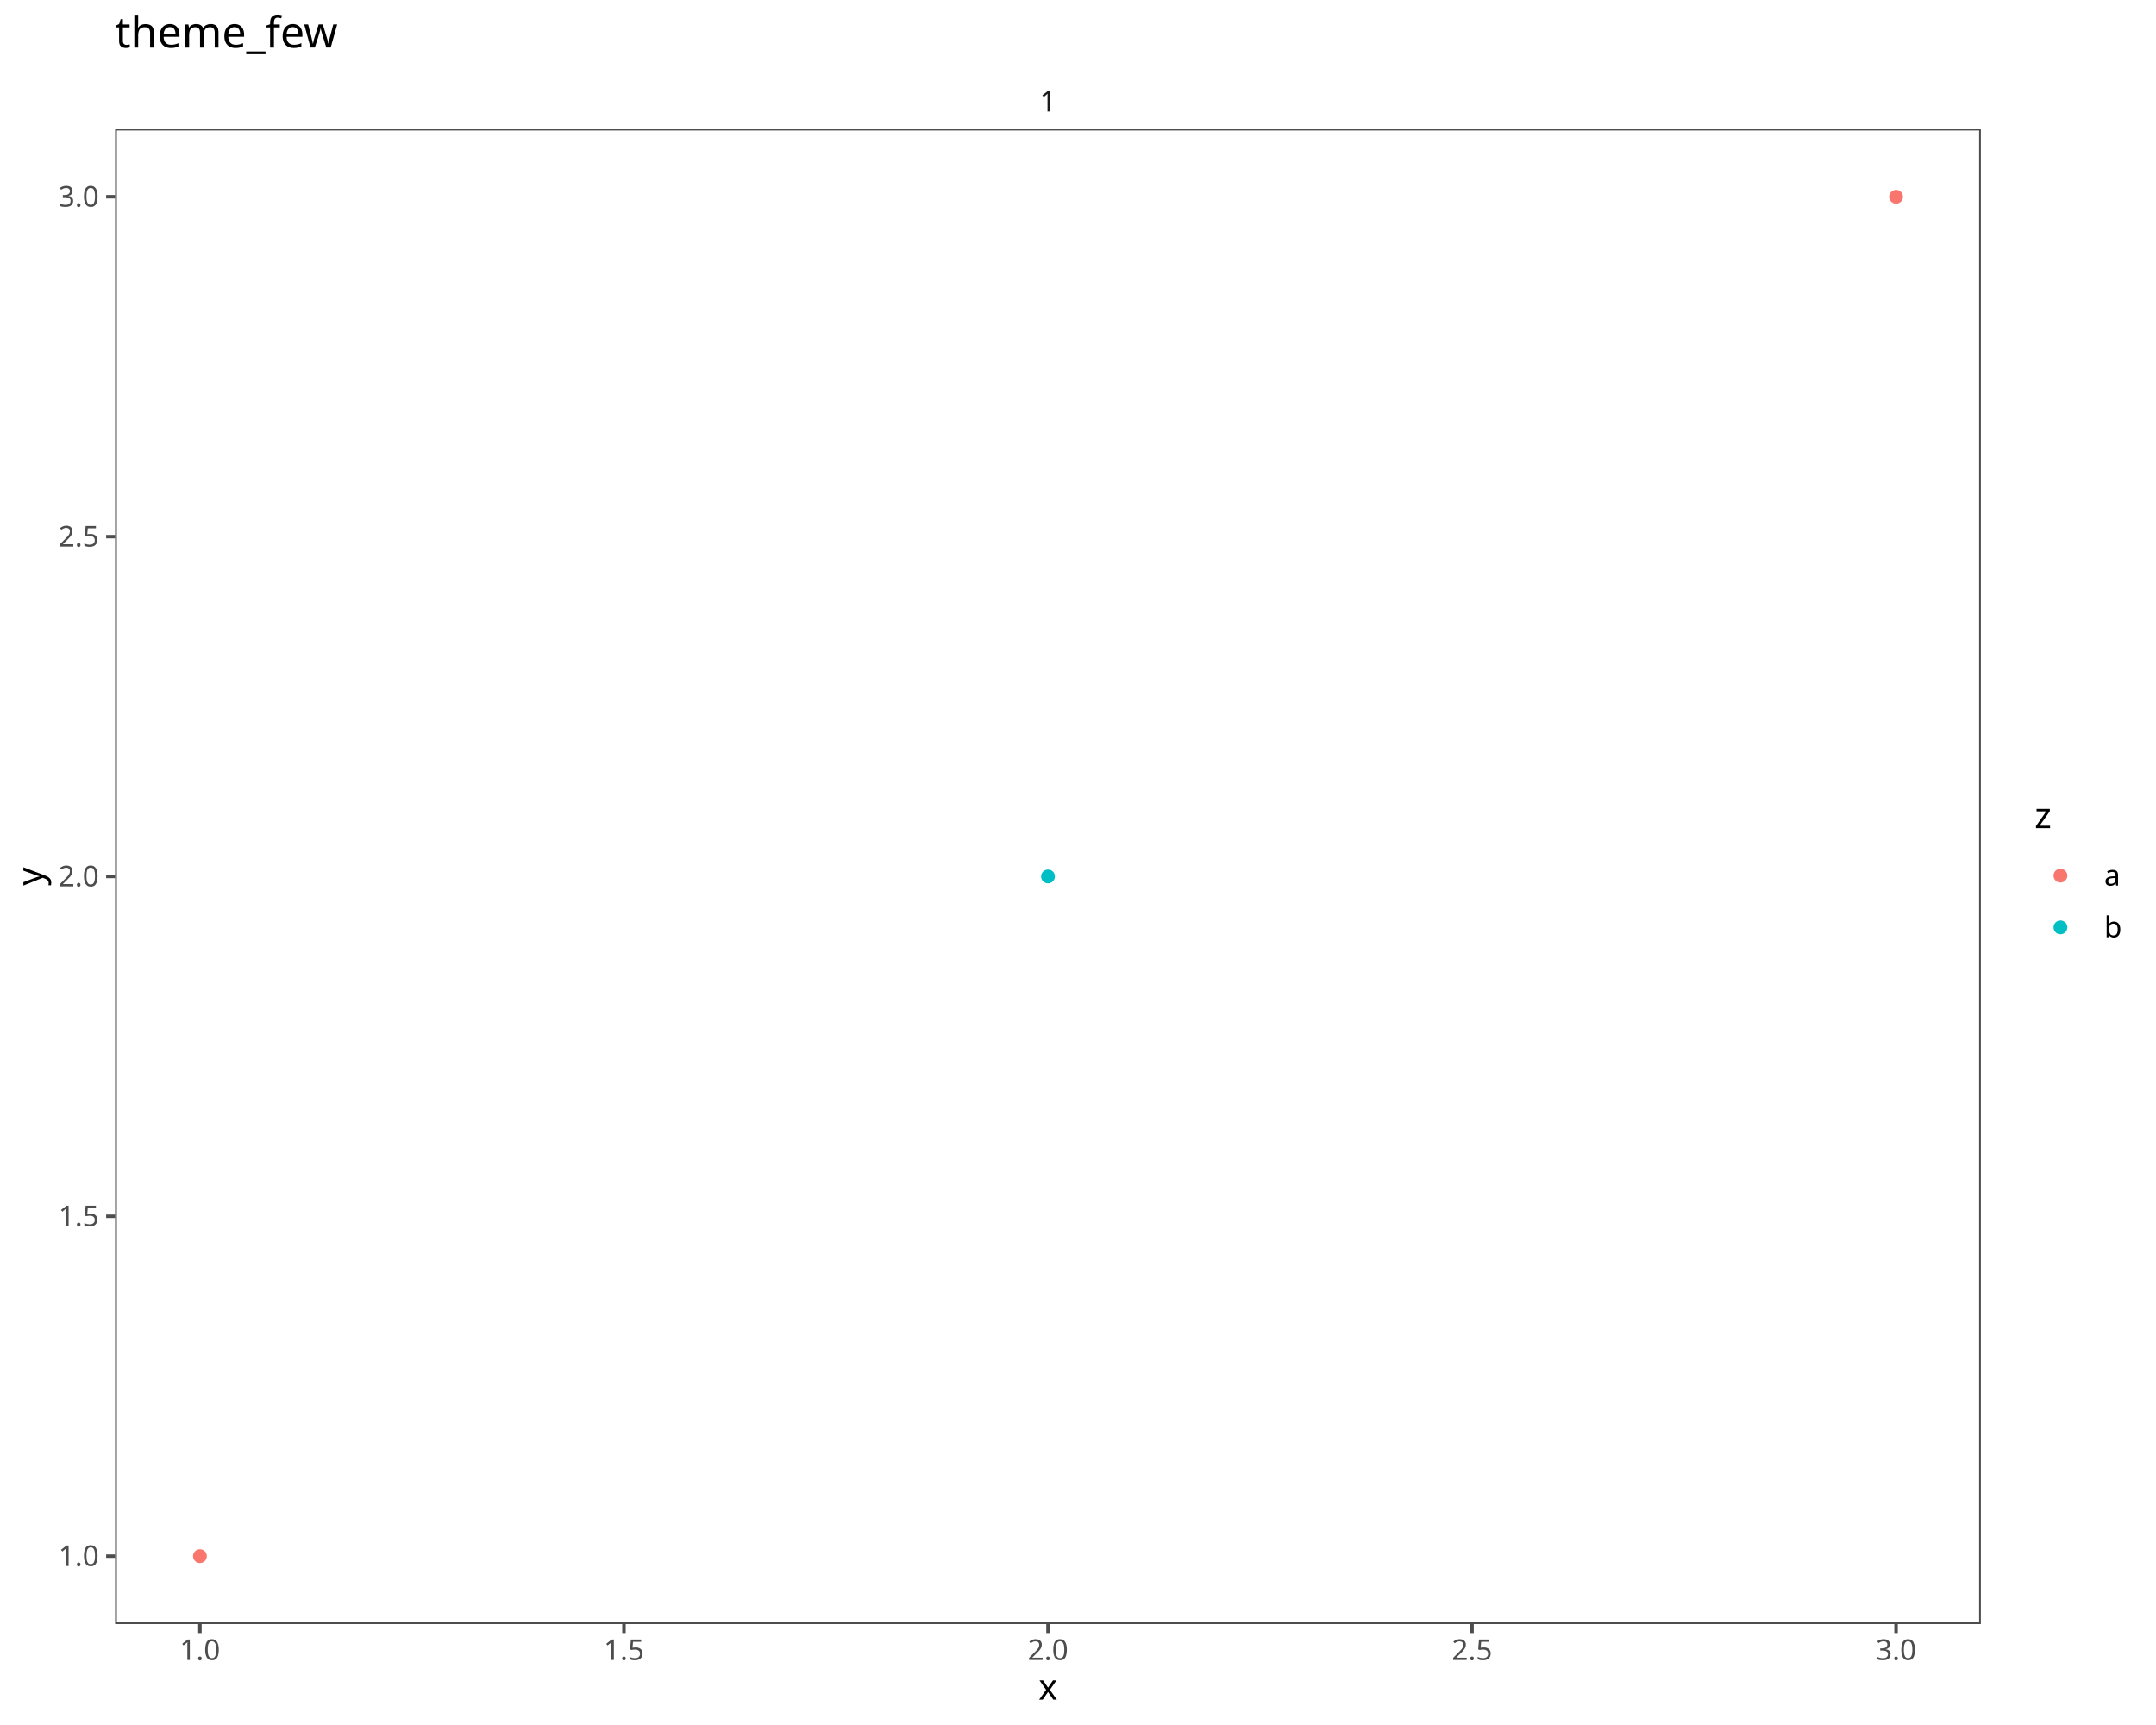
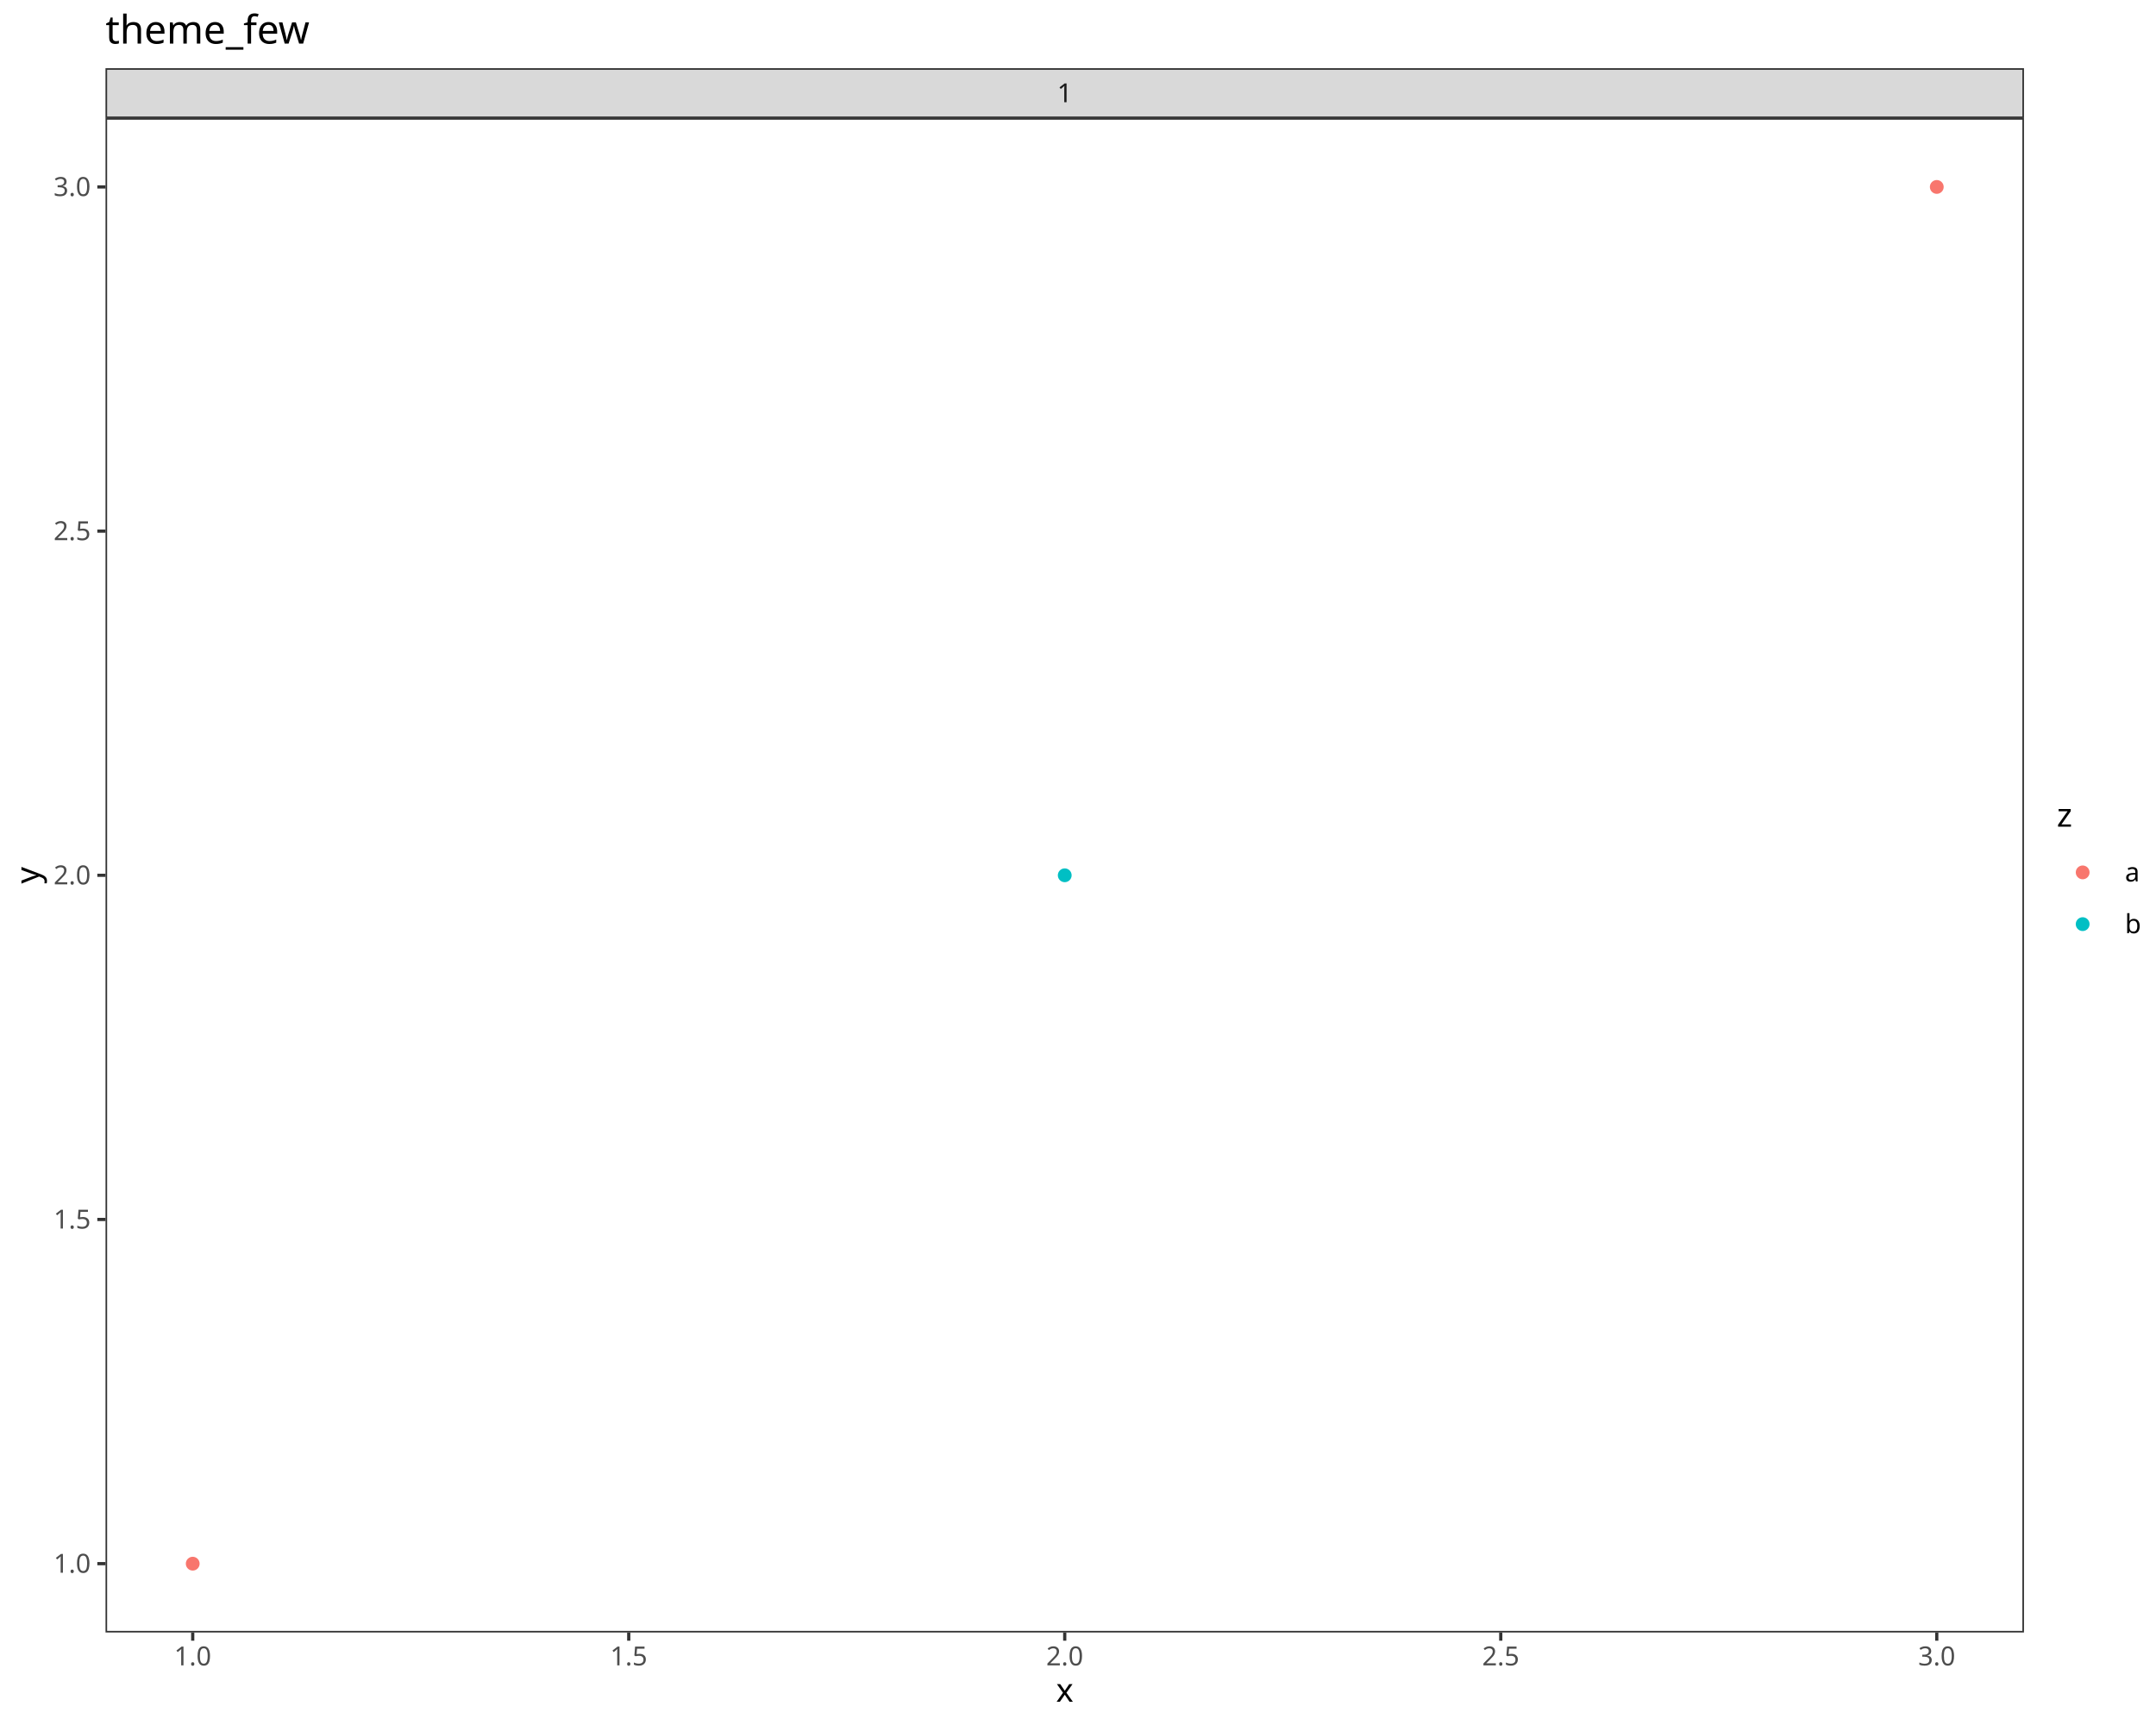
<svg xmlns="http://www.w3.org/2000/svg" class="svglite" data-engine-version="2.0" width="720.00pt" height="576.00pt" viewBox="0 0 720.00 576.00">
  <defs>
    <style type="text/css">
    .svglite line, .svglite polyline, .svglite polygon, .svglite path, .svglite rect, .svglite circle {
      fill: none;
      stroke: #000000;
      stroke-linecap: round;
      stroke-linejoin: round;
      stroke-miterlimit: 10.00;
    }
  </style>
  </defs>
  <rect width="100%" height="100%" style="stroke: none; fill: #FFFFFF;" />
  <defs>
    <clipPath id="cpMC4wMHw3MjAuMDB8MC4wMHw1NzYuMDA=">
      <rect x="0.00" y="0.00" width="720.00" height="576.00" />
    </clipPath>
  </defs>
  <g clip-path="url(#cpMC4wMHw3MjAuMDB8MC4wMHw1NzYuMDA=)">
-     <rect x="0.00" y="0.00" width="720.00" height="576.00" style="stroke-width: 1.16; stroke: #FFFFFF; fill: #FFFFFF;" />
+     <rect x="0.00" y="0.00" width="720.00" height="576.00" style="stroke-width: 1.07; stroke: #FFFFFF; fill: #FFFFFF;" />
  </g>
  <defs>
-     <clipPath id="cpMzguNDR8NjYxLjUxfDQzLjAyfDU0Mi4zMA==">
-       <rect x="38.44" y="43.02" width="623.07" height="499.29" />
+     <clipPath id="cpMzUuMjR8Njc1LjkxfDM5LjQzfDU0NS4xMQ==">
+       <rect x="35.24" y="39.43" width="640.67" height="505.68" />
    </clipPath>
  </defs>
-   <g clip-path="url(#cpMzguNDR8NjYxLjUxfDQzLjAyfDU0Mi4zMA==)">
-     <rect x="38.44" y="43.02" width="623.07" height="499.29" style="stroke-width: 1.16; stroke: none; fill: #FFFFFF;" />
-     <circle cx="66.76" cy="519.61" r="1.95" style="stroke-width: 0.71; stroke: #F8766D; fill: #F8766D;" />
-     <circle cx="349.98" cy="292.66" r="1.95" style="stroke-width: 0.71; stroke: #00BFC4; fill: #00BFC4;" />
-     <circle cx="633.19" cy="65.71" r="1.95" style="stroke-width: 0.71; stroke: #F8766D; fill: #F8766D;" />
-     <rect x="38.44" y="43.02" width="623.07" height="499.29" style="stroke-width: 1.16; stroke: #4D4D4D;" />
+   <g clip-path="url(#cpMzUuMjR8Njc1LjkxfDM5LjQzfDU0NS4xMQ==)">
+     <rect x="35.24" y="39.43" width="640.67" height="505.68" style="stroke-width: 1.07; stroke: none; fill: #FFFFFF;" />
+     <circle cx="64.36" cy="522.13" r="1.95" style="stroke-width: 0.71; stroke: #F8766D; fill: #F8766D;" />
+     <circle cx="355.57" cy="292.27" r="1.95" style="stroke-width: 0.71; stroke: #00BFC4; fill: #00BFC4;" />
+     <circle cx="646.79" cy="62.42" r="1.95" style="stroke-width: 0.71; stroke: #F8766D; fill: #F8766D;" />
+     <rect x="35.24" y="39.43" width="640.67" height="505.68" style="stroke-width: 1.07; stroke: #333333;" />
  </g>
  <g clip-path="url(#cpMC4wMHw3MjAuMDB8MC4wMHw1NzYuMDA=)">
</g>
  <defs>
-     <clipPath id="cpMzguNDR8NjYxLjUxfDI0Ljg1fDQzLjAy">
-       <rect x="38.44" y="24.85" width="623.07" height="18.16" />
+     <clipPath id="cpMzUuMjR8Njc1LjkxfDIyLjc4fDM5LjQz">
+       <rect x="35.24" y="22.78" width="640.67" height="16.65" />
    </clipPath>
  </defs>
-   <g clip-path="url(#cpMzguNDR8NjYxLjUxfDI0Ljg1fDQzLjAy)">
-     <rect x="38.44" y="24.85" width="623.07" height="18.16" style="stroke-width: 1.16; stroke: none; fill: #FFFFFF;" />
-     <text x="349.98" y="37.24" text-anchor="middle" style="font-size: 9.60px; fill: #1A1A1A; font-family: sans;" textLength="5.34px" lengthAdjust="spacingAndGlyphs">1</text>
+   <g clip-path="url(#cpMzUuMjR8Njc1LjkxfDIyLjc4fDM5LjQz)">
+     <rect x="35.24" y="22.78" width="640.67" height="16.65" style="stroke-width: 1.07; stroke: #333333; fill: #D9D9D9;" />
+     <text x="355.57" y="34.14" text-anchor="middle" style="font-size: 8.80px; fill: #1A1A1A; font-family: sans;" textLength="4.89px" lengthAdjust="spacingAndGlyphs">1</text>
  </g>
  <g clip-path="url(#cpMC4wMHw3MjAuMDB8MC4wMHw1NzYuMDA=)">
-     <polyline points="66.76,545.29 66.76,542.30 " style="stroke-width: 1.16; stroke: #4D4D4D; stroke-linecap: butt;" />
-     <polyline points="208.37,545.29 208.37,542.30 " style="stroke-width: 1.16; stroke: #4D4D4D; stroke-linecap: butt;" />
-     <polyline points="349.98,545.29 349.98,542.30 " style="stroke-width: 1.16; stroke: #4D4D4D; stroke-linecap: butt;" />
-     <polyline points="491.59,545.29 491.59,542.30 " style="stroke-width: 1.16; stroke: #4D4D4D; stroke-linecap: butt;" />
-     <polyline points="633.19,545.29 633.19,542.30 " style="stroke-width: 1.16; stroke: #4D4D4D; stroke-linecap: butt;" />
-     <text x="66.76" y="554.29" text-anchor="middle" style="font-size: 9.60px; fill: #4D4D4D; font-family: sans;" textLength="13.35px" lengthAdjust="spacingAndGlyphs">1.0</text>
-     <text x="208.37" y="554.29" text-anchor="middle" style="font-size: 9.60px; fill: #4D4D4D; font-family: sans;" textLength="13.35px" lengthAdjust="spacingAndGlyphs">1.5</text>
-     <text x="349.98" y="554.29" text-anchor="middle" style="font-size: 9.60px; fill: #4D4D4D; font-family: sans;" textLength="13.35px" lengthAdjust="spacingAndGlyphs">2.0</text>
-     <text x="491.59" y="554.29" text-anchor="middle" style="font-size: 9.60px; fill: #4D4D4D; font-family: sans;" textLength="13.35px" lengthAdjust="spacingAndGlyphs">2.5</text>
-     <text x="633.19" y="554.29" text-anchor="middle" style="font-size: 9.60px; fill: #4D4D4D; font-family: sans;" textLength="13.35px" lengthAdjust="spacingAndGlyphs">3.0</text>
-     <text x="33.06" y="522.91" text-anchor="end" style="font-size: 9.60px; fill: #4D4D4D; font-family: sans;" textLength="13.35px" lengthAdjust="spacingAndGlyphs">1.0</text>
-     <text x="33.06" y="409.44" text-anchor="end" style="font-size: 9.60px; fill: #4D4D4D; font-family: sans;" textLength="13.35px" lengthAdjust="spacingAndGlyphs">1.5</text>
-     <text x="33.06" y="295.96" text-anchor="end" style="font-size: 9.60px; fill: #4D4D4D; font-family: sans;" textLength="13.35px" lengthAdjust="spacingAndGlyphs">2.0</text>
-     <text x="33.06" y="182.49" text-anchor="end" style="font-size: 9.60px; fill: #4D4D4D; font-family: sans;" textLength="13.35px" lengthAdjust="spacingAndGlyphs">2.5</text>
-     <text x="33.06" y="69.02" text-anchor="end" style="font-size: 9.60px; fill: #4D4D4D; font-family: sans;" textLength="13.35px" lengthAdjust="spacingAndGlyphs">3.0</text>
-     <polyline points="35.45,519.61 38.44,519.61 " style="stroke-width: 1.16; stroke: #4D4D4D; stroke-linecap: butt;" />
-     <polyline points="35.45,406.14 38.44,406.14 " style="stroke-width: 1.16; stroke: #4D4D4D; stroke-linecap: butt;" />
-     <polyline points="35.45,292.66 38.44,292.66 " style="stroke-width: 1.16; stroke: #4D4D4D; stroke-linecap: butt;" />
-     <polyline points="35.45,179.19 38.44,179.19 " style="stroke-width: 1.16; stroke: #4D4D4D; stroke-linecap: butt;" />
-     <polyline points="35.45,65.71 38.44,65.71 " style="stroke-width: 1.16; stroke: #4D4D4D; stroke-linecap: butt;" />
-     <text x="349.98" y="567.53" text-anchor="middle" style="font-size: 12.00px; font-family: sans;" textLength="6.00px" lengthAdjust="spacingAndGlyphs">x</text>
-     <text transform="translate(14.24,292.66) rotate(-90)" text-anchor="middle" style="font-size: 12.00px; font-family: sans;" textLength="6.00px" lengthAdjust="spacingAndGlyphs">y</text>
-     <rect x="673.47" y="261.04" width="40.55" height="63.24" style="stroke-width: 1.16; stroke: none; fill: #FFFFFF;" />
-     <text x="679.45" y="276.52" style="font-size: 12.00px; font-family: sans;" textLength="6.00px" lengthAdjust="spacingAndGlyphs">z</text>
-     <rect x="679.45" y="283.75" width="17.28" height="17.28" style="stroke-width: 1.16; stroke: none; fill: #FFFFFF;" />
-     <circle cx="688.09" cy="292.39" r="1.95" style="stroke-width: 0.71; stroke: #F8766D; fill: #F8766D;" />
-     <rect x="679.45" y="301.03" width="17.28" height="17.28" style="stroke-width: 1.16; stroke: none; fill: #FFFFFF;" />
-     <circle cx="688.09" cy="309.67" r="1.95" style="stroke-width: 0.71; stroke: #00BFC4; fill: #00BFC4;" />
-     <text x="702.71" y="295.69" style="font-size: 9.60px; font-family: sans;" textLength="5.34px" lengthAdjust="spacingAndGlyphs">a</text>
-     <text x="702.71" y="312.97" style="font-size: 9.60px; font-family: sans;" textLength="5.34px" lengthAdjust="spacingAndGlyphs">b</text>
-     <text x="38.44" y="15.89" style="font-size: 14.40px; font-family: sans;" textLength="70.45px" lengthAdjust="spacingAndGlyphs">theme_few</text>
+     <polyline points="64.36,547.85 64.36,545.11 " style="stroke-width: 1.07; stroke: #333333; stroke-linecap: butt;" />
+     <polyline points="209.97,547.85 209.97,545.11 " style="stroke-width: 1.07; stroke: #333333; stroke-linecap: butt;" />
+     <polyline points="355.57,547.85 355.57,545.11 " style="stroke-width: 1.07; stroke: #333333; stroke-linecap: butt;" />
+     <polyline points="501.18,547.85 501.18,545.11 " style="stroke-width: 1.07; stroke: #333333; stroke-linecap: butt;" />
+     <polyline points="646.79,547.85 646.79,545.11 " style="stroke-width: 1.07; stroke: #333333; stroke-linecap: butt;" />
+     <text x="64.36" y="556.10" text-anchor="middle" style="font-size: 8.80px; fill: #4D4D4D; font-family: sans;" textLength="12.23px" lengthAdjust="spacingAndGlyphs">1.0</text>
+     <text x="209.97" y="556.10" text-anchor="middle" style="font-size: 8.80px; fill: #4D4D4D; font-family: sans;" textLength="12.23px" lengthAdjust="spacingAndGlyphs">1.5</text>
+     <text x="355.57" y="556.10" text-anchor="middle" style="font-size: 8.80px; fill: #4D4D4D; font-family: sans;" textLength="12.23px" lengthAdjust="spacingAndGlyphs">2.0</text>
+     <text x="501.18" y="556.10" text-anchor="middle" style="font-size: 8.80px; fill: #4D4D4D; font-family: sans;" textLength="12.23px" lengthAdjust="spacingAndGlyphs">2.5</text>
+     <text x="646.79" y="556.10" text-anchor="middle" style="font-size: 8.80px; fill: #4D4D4D; font-family: sans;" textLength="12.23px" lengthAdjust="spacingAndGlyphs">3.0</text>
+     <text x="30.31" y="525.16" text-anchor="end" style="font-size: 8.80px; fill: #4D4D4D; font-family: sans;" textLength="12.23px" lengthAdjust="spacingAndGlyphs">1.0</text>
+     <text x="30.31" y="410.23" text-anchor="end" style="font-size: 8.80px; fill: #4D4D4D; font-family: sans;" textLength="12.23px" lengthAdjust="spacingAndGlyphs">1.5</text>
+     <text x="30.31" y="295.30" text-anchor="end" style="font-size: 8.80px; fill: #4D4D4D; font-family: sans;" textLength="12.23px" lengthAdjust="spacingAndGlyphs">2.0</text>
+     <text x="30.31" y="180.37" text-anchor="end" style="font-size: 8.80px; fill: #4D4D4D; font-family: sans;" textLength="12.23px" lengthAdjust="spacingAndGlyphs">2.5</text>
+     <text x="30.31" y="65.45" text-anchor="end" style="font-size: 8.80px; fill: #4D4D4D; font-family: sans;" textLength="12.23px" lengthAdjust="spacingAndGlyphs">3.0</text>
+     <polyline points="32.50,522.13 35.24,522.13 " style="stroke-width: 1.07; stroke: #333333; stroke-linecap: butt;" />
+     <polyline points="32.50,407.20 35.24,407.20 " style="stroke-width: 1.07; stroke: #333333; stroke-linecap: butt;" />
+     <polyline points="32.50,292.27 35.24,292.27 " style="stroke-width: 1.07; stroke: #333333; stroke-linecap: butt;" />
+     <polyline points="32.50,177.35 35.24,177.35 " style="stroke-width: 1.07; stroke: #333333; stroke-linecap: butt;" />
+     <polyline points="32.50,62.42 35.24,62.42 " style="stroke-width: 1.07; stroke: #333333; stroke-linecap: butt;" />
+     <text x="355.57" y="568.24" text-anchor="middle" style="font-size: 11.00px; font-family: sans;" textLength="5.50px" lengthAdjust="spacingAndGlyphs">x</text>
+     <text transform="translate(13.05,292.27) rotate(-90)" text-anchor="middle" style="font-size: 11.00px; font-family: sans;" textLength="5.50px" lengthAdjust="spacingAndGlyphs">y</text>
+     <rect x="686.87" y="267.33" width="27.65" height="49.89" style="stroke-width: 1.07; stroke: none; fill: #FFFFFF;" />
+     <text x="686.87" y="276.04" style="font-size: 11.00px; font-family: sans;" textLength="5.50px" lengthAdjust="spacingAndGlyphs">z</text>
+     <rect x="686.87" y="282.66" width="17.28" height="17.28" style="stroke-width: 1.07; stroke: none; fill: #FFFFFF;" />
+     <circle cx="695.51" cy="291.30" r="1.95" style="stroke-width: 0.71; stroke: #F8766D; fill: #F8766D;" />
+     <rect x="686.87" y="299.94" width="17.28" height="17.28" style="stroke-width: 1.07; stroke: none; fill: #FFFFFF;" />
+     <circle cx="695.51" cy="308.58" r="1.95" style="stroke-width: 0.71; stroke: #00BFC4; fill: #00BFC4;" />
+     <text x="709.63" y="294.33" style="font-size: 8.80px; font-family: sans;" textLength="4.89px" lengthAdjust="spacingAndGlyphs">a</text>
+     <text x="709.63" y="311.61" style="font-size: 8.80px; font-family: sans;" textLength="4.89px" lengthAdjust="spacingAndGlyphs">b</text>
+     <text x="35.24" y="14.56" style="font-size: 13.20px; font-family: sans;" textLength="64.58px" lengthAdjust="spacingAndGlyphs">theme_few</text>
  </g>
</svg>
